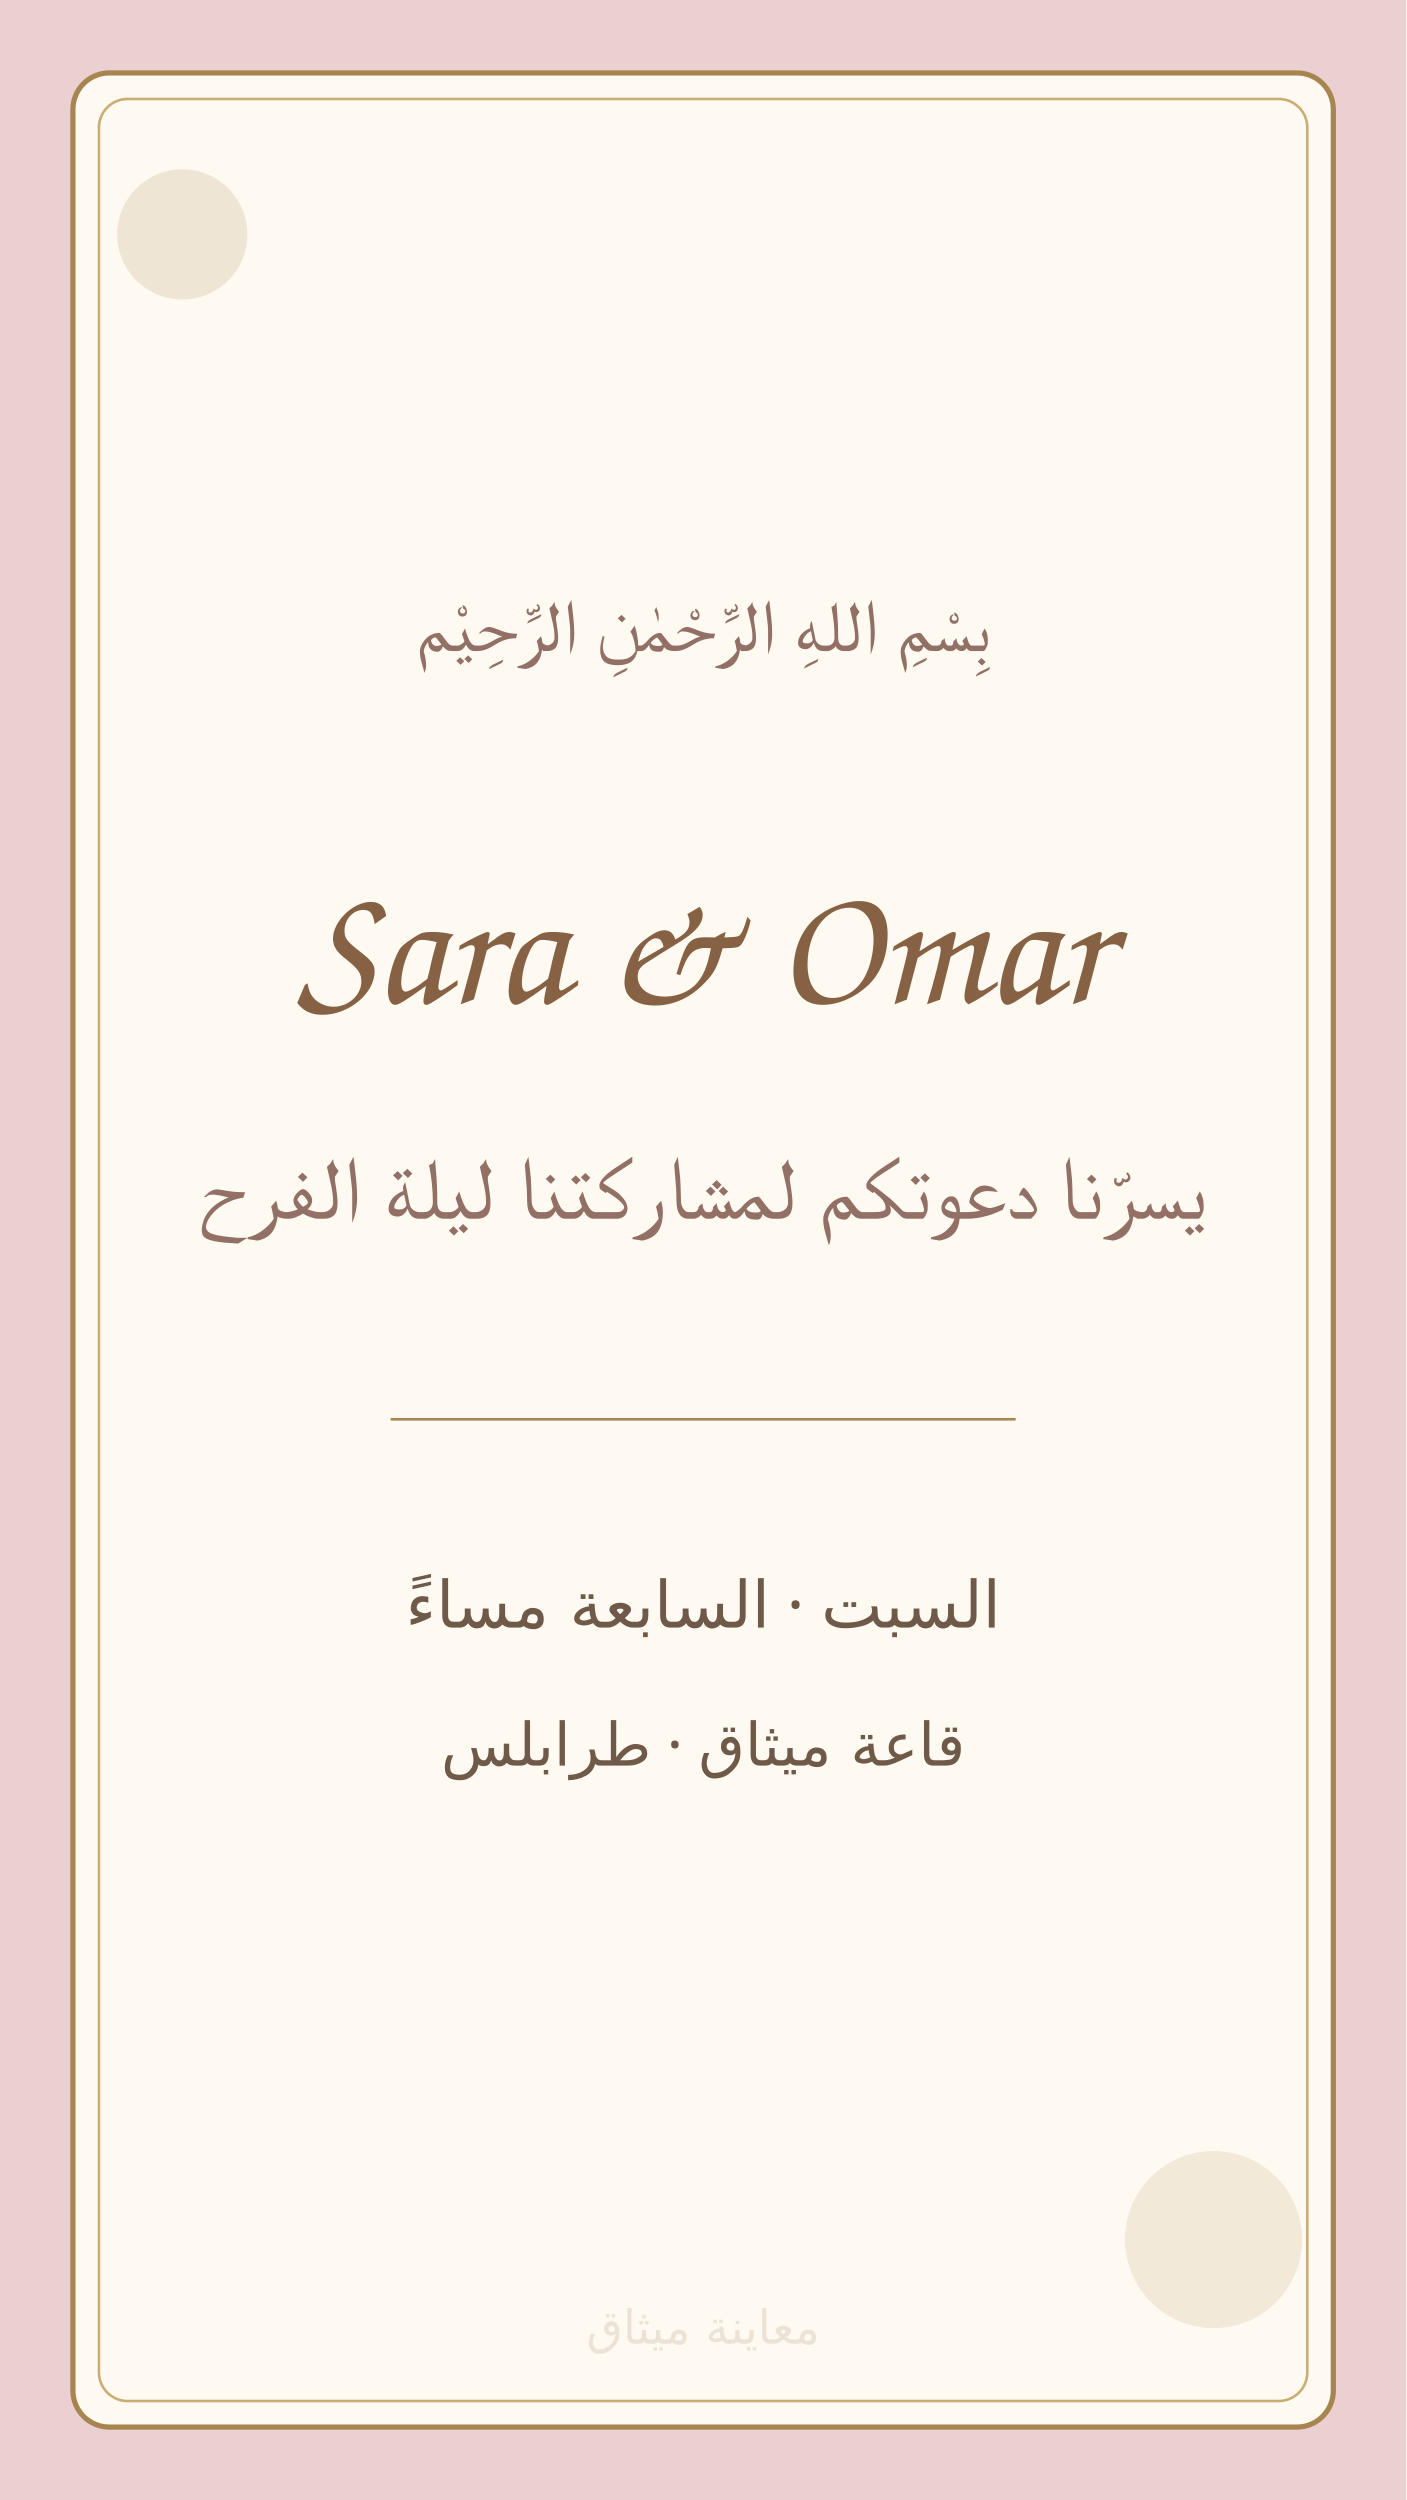
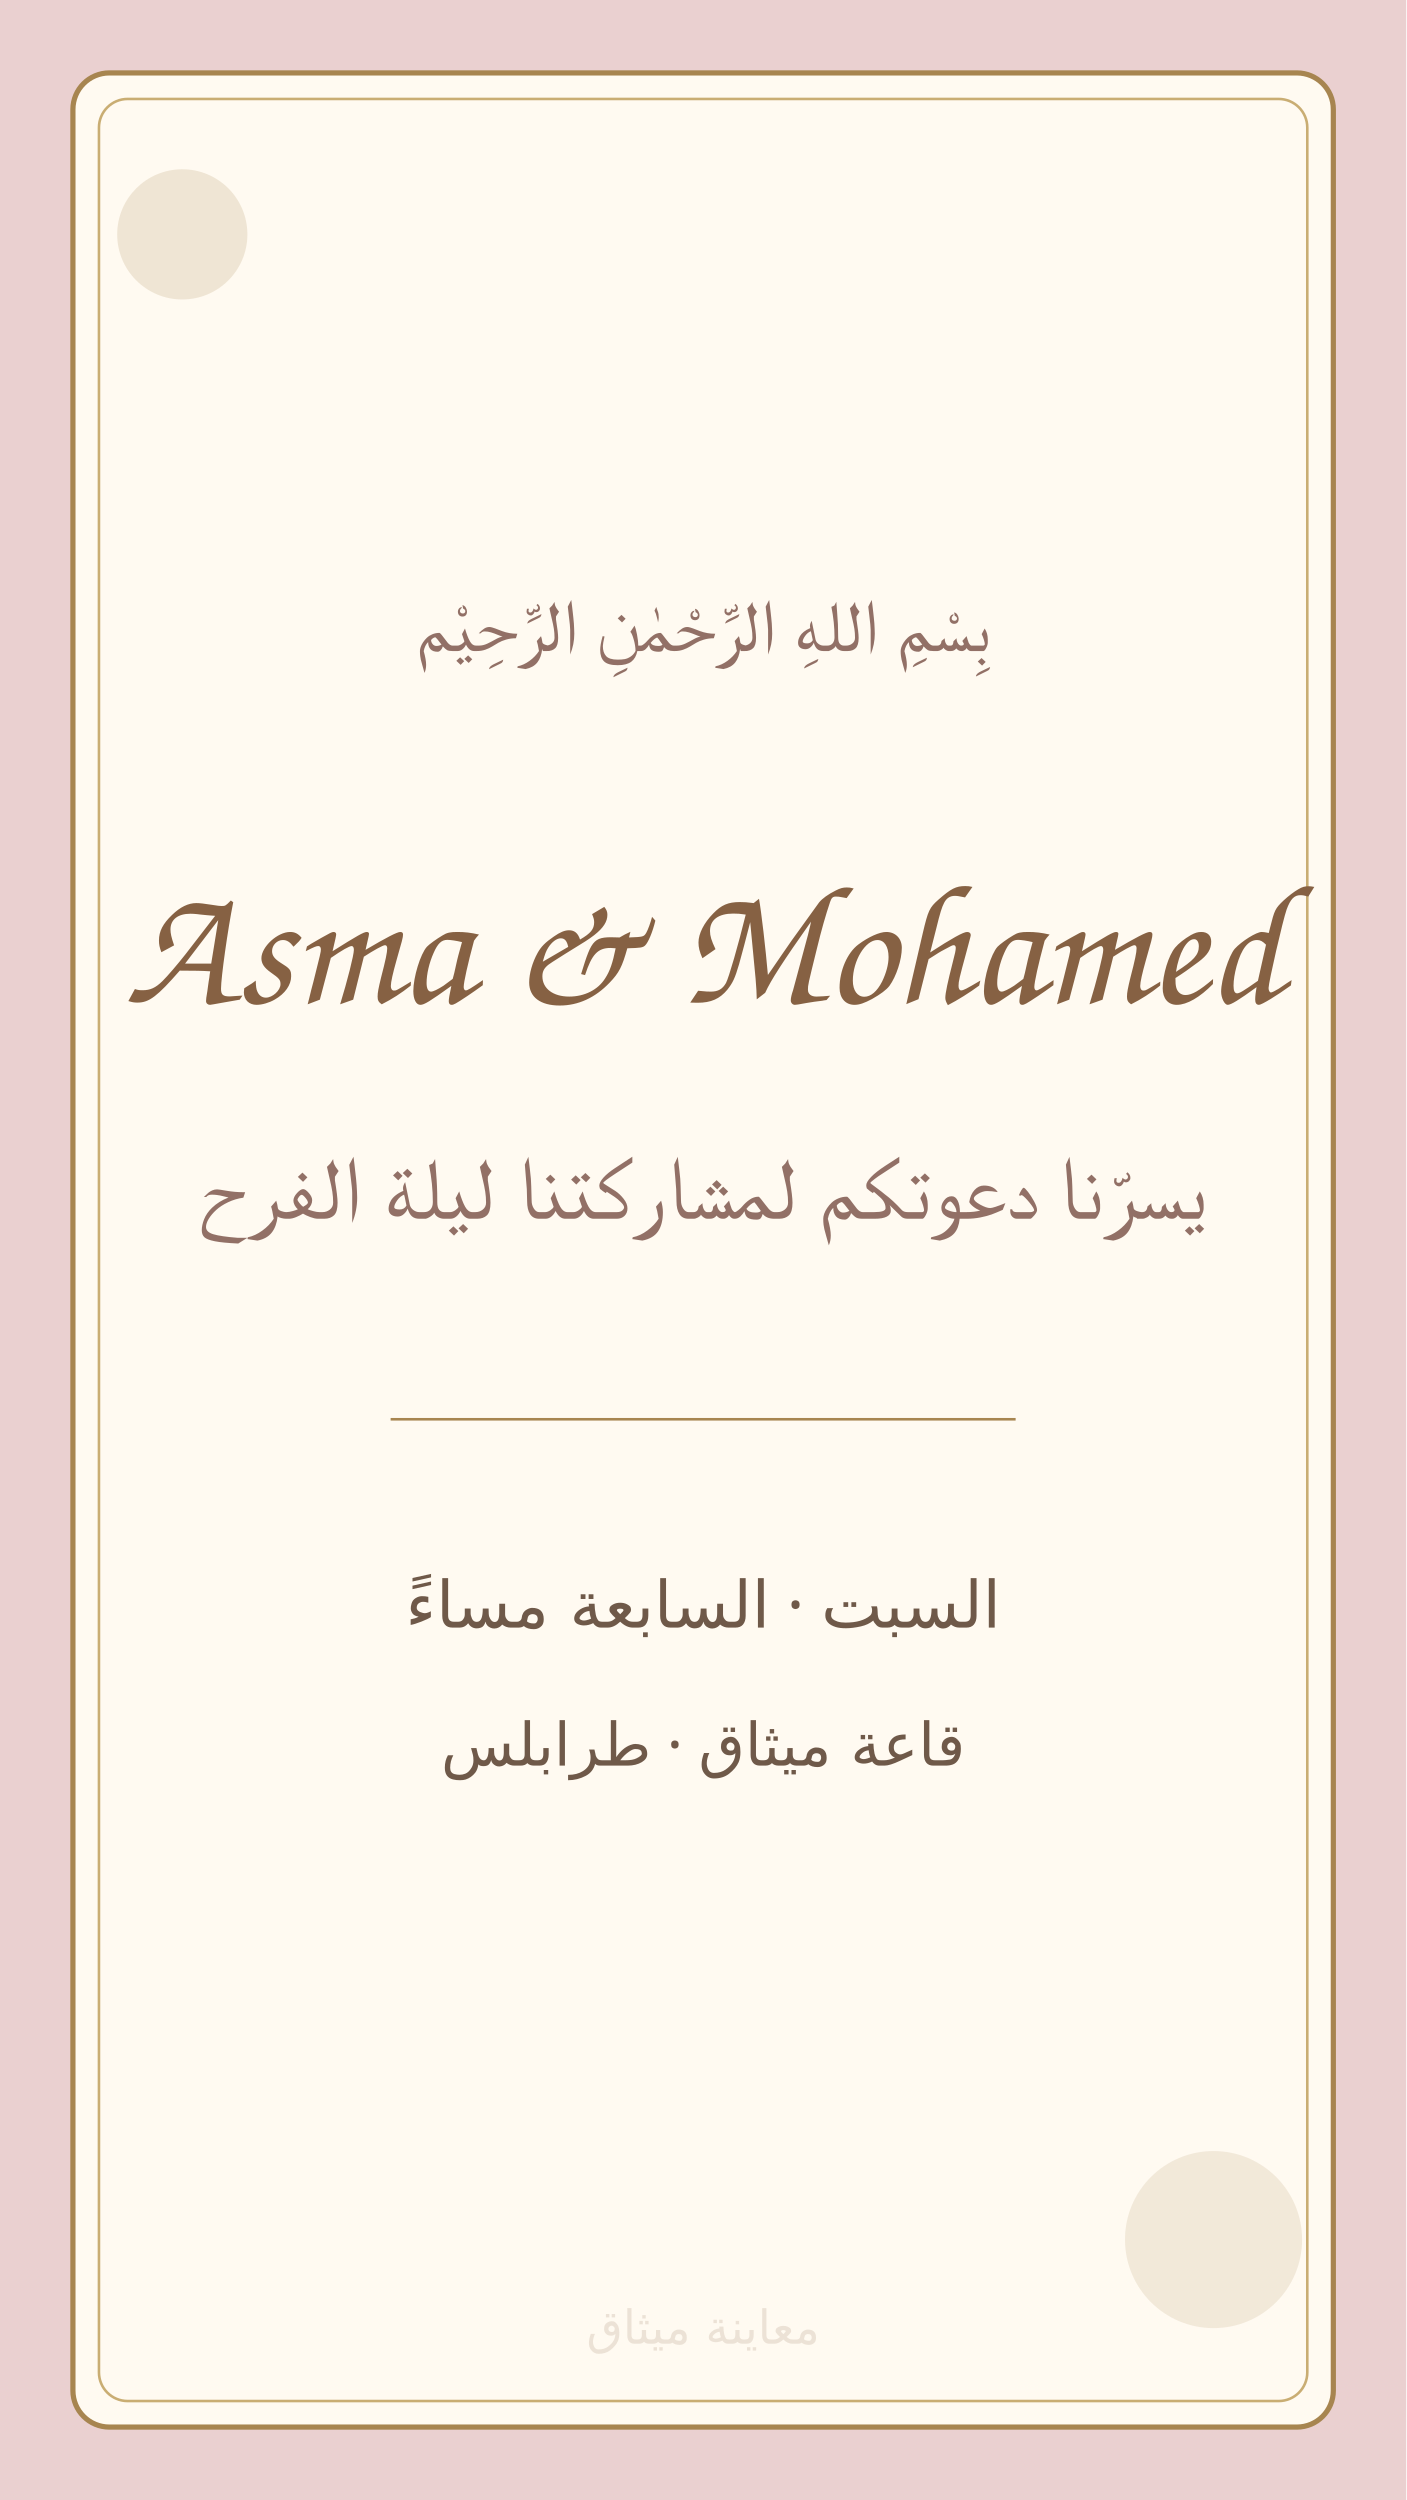
<svg xmlns="http://www.w3.org/2000/svg" viewBox="0 0 540 960" role="img" aria-labelledby="title">
  <rect width="540" height="960" fill="#ead0d0" />
  <rect x="28" y="28" width="484" height="904" rx="14" fill="#fffaf1" stroke="#a78550" stroke-width="2" />
  <rect x="38" y="38" width="464" height="884" rx="11" fill="none" stroke="#c9ad73" />
  <g fill="#a78550">
    <circle cx="70" cy="90" r="25" opacity=".18" />
    <circle cx="466" cy="860" r="34" opacity=".15" />
  </g>
  <text x="270" y="250" text-anchor="middle" fill="#927066" font-family="serif" font-size="28">بِسْمِ اللهِ الرَّحْمٰنِ الرَّحِيْم</text>
-   <text x="270" y="385" text-anchor="middle" fill="#866143" font-family="cursive" font-size="66">Sara &amp; Omar</text>
+   <text x="270" y="385" text-anchor="middle" fill="#866143" font-family="cursive" font-size="66">Asma &amp; Mohamed</text>
  <text x="270" y="468" text-anchor="middle" fill="#927066" font-family="serif" font-size="34">يسرّنا دعوتكم لمشاركتنا ليلة الفرح</text>
  <path d="M150 545h240" stroke="#a78550" />
  <text x="270" y="625" text-anchor="middle" fill="#6f5949" font-family="sans-serif" font-size="25">السبت · السابعة مساءً</text>
  <text x="270" y="678" text-anchor="middle" fill="#6f5949" font-family="sans-serif" font-size="23">قاعة ميثاق · طرابلس</text>
  <text x="270" y="900" text-anchor="middle" fill="#866143" opacity=".16" font-family="sans-serif" font-size="18">معاينة ميثاق</text>
</svg>
